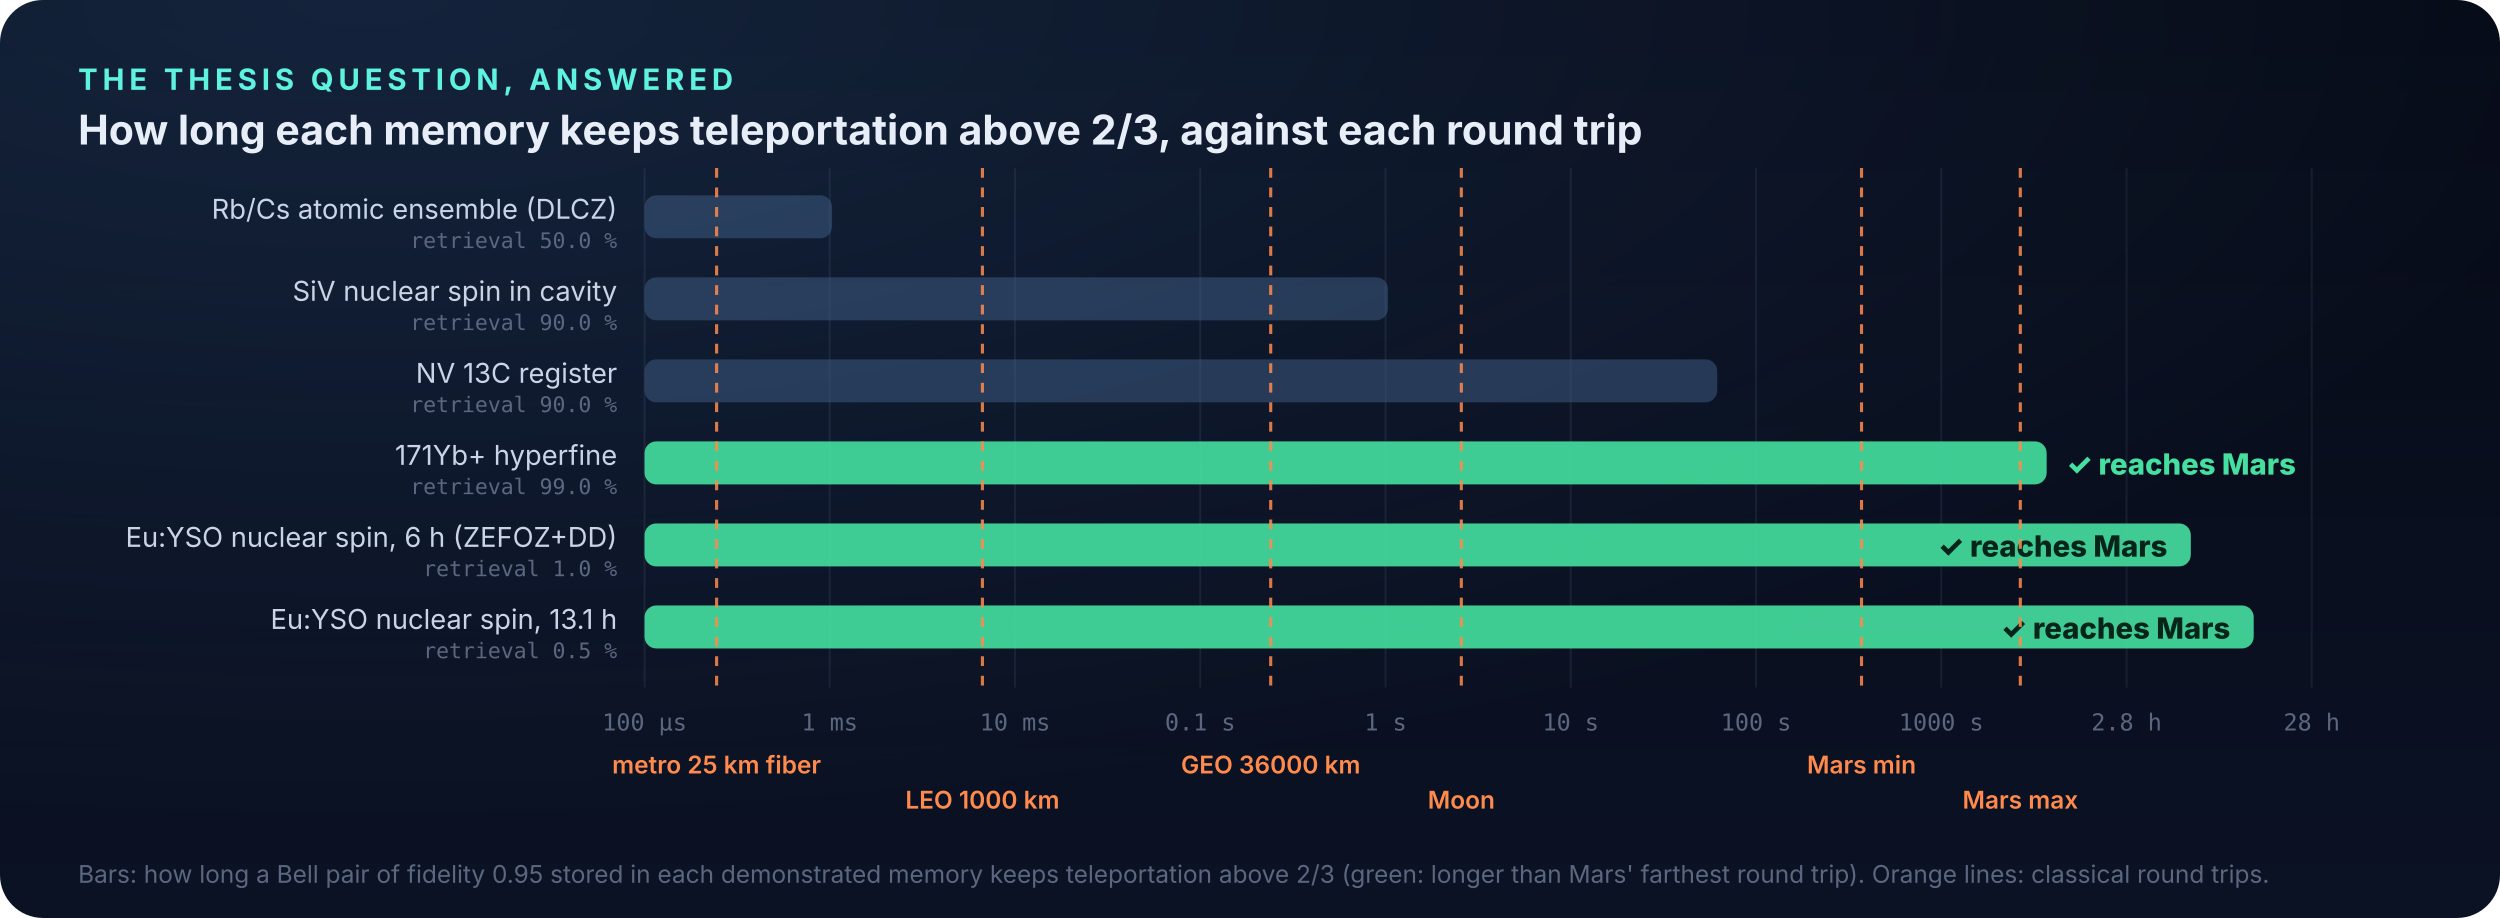
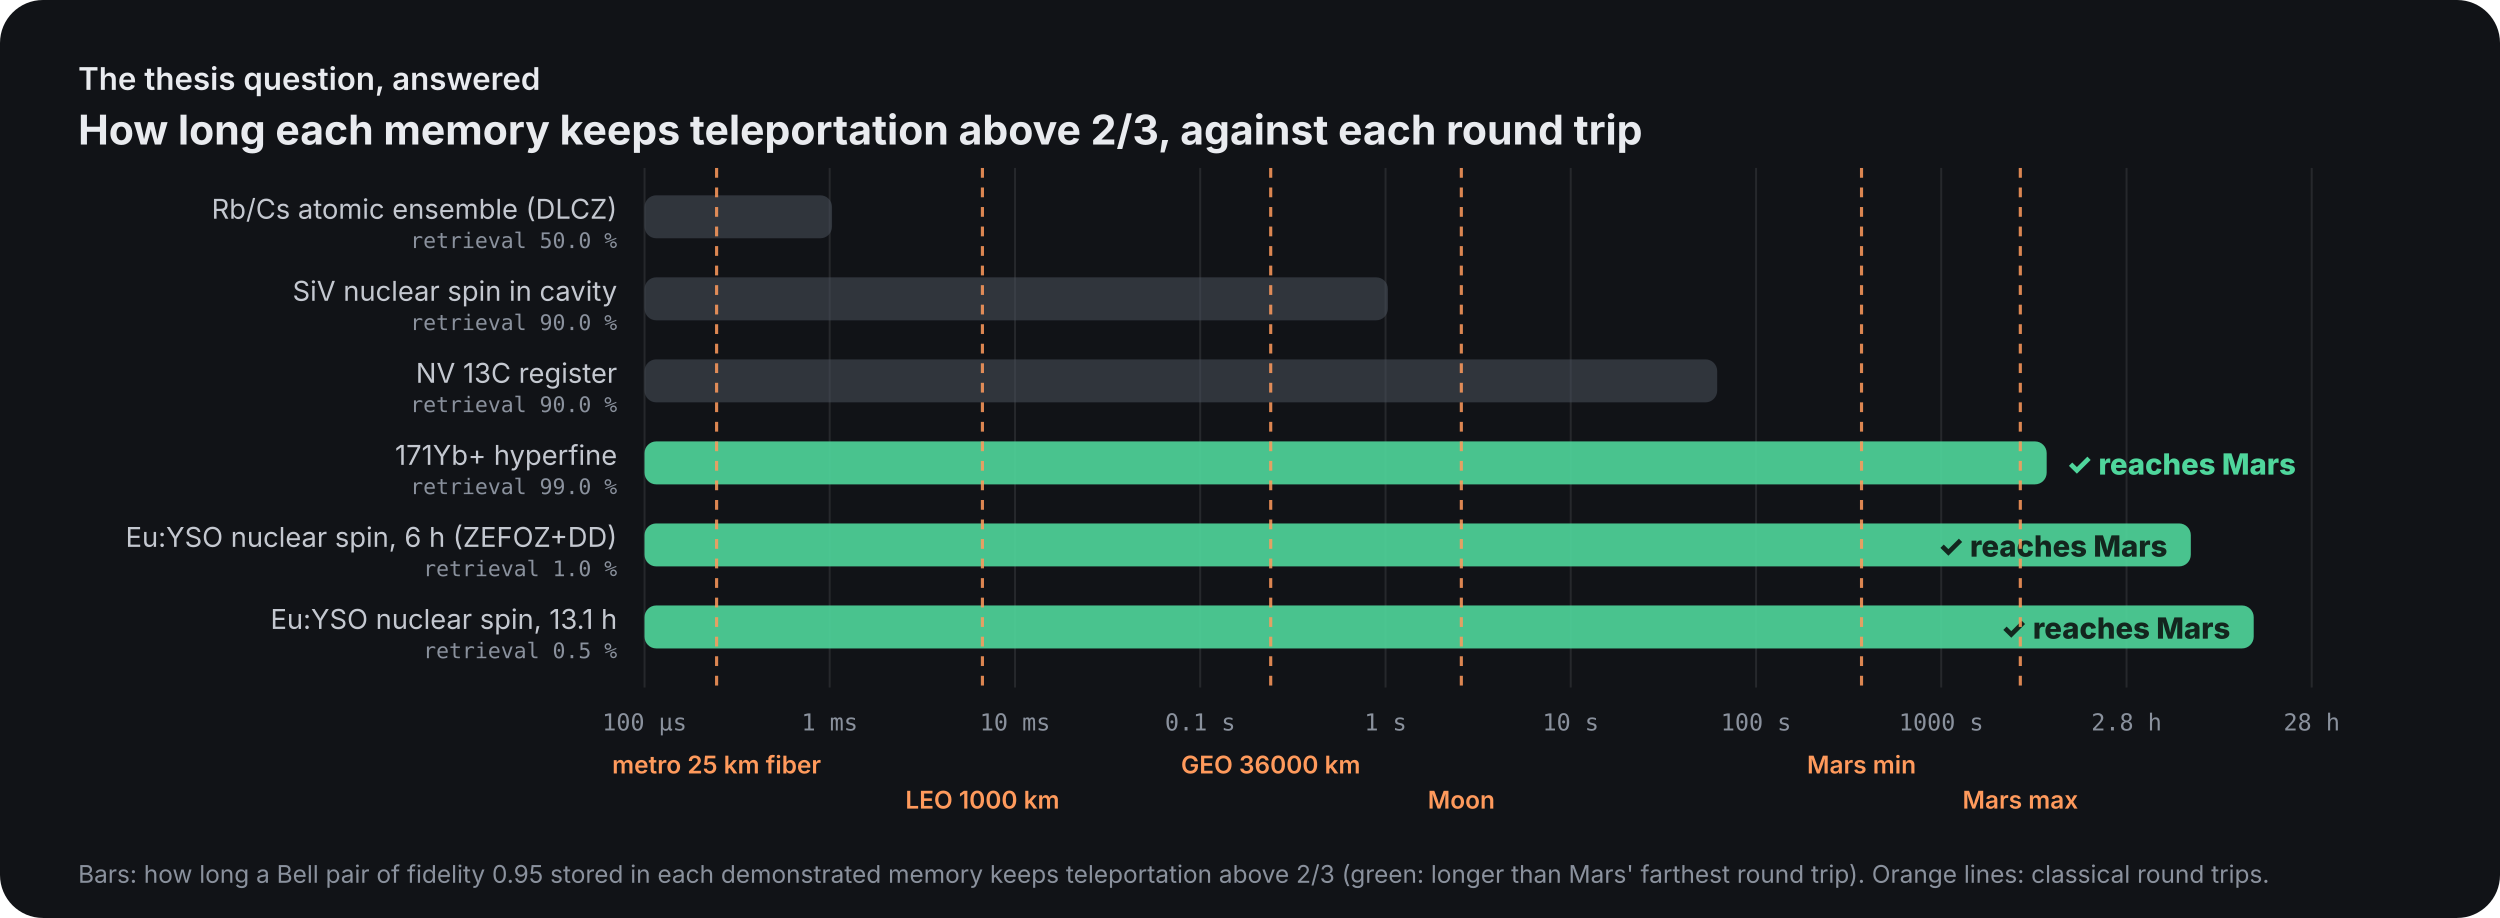
<svg xmlns="http://www.w3.org/2000/svg" viewBox="0 0 1280 470" width="1280" height="470" role="img" aria-label="Memory useful time versus classical round trip, computed by qll.network.memory_decoherence">
  <defs>
    <linearGradient id="bg" x1="0" y1="0" x2="0" y2="1">
-       <stop offset="0" stop-color="#060a16" />
-       <stop offset="1" stop-color="#0b1224" />
+       <stop offset="0" stop-color="#111317" />
+       <stop offset="1" stop-color="#111317" />
    </linearGradient>
    <radialGradient id="aur" cx="0.15" cy="0" r="0.9">
-       <stop offset="0" stop-color="#5ea8ff" stop-opacity=".16" />
-       <stop offset="1" stop-color="#5ea8ff" stop-opacity="0" />
+       <stop offset="0" stop-color="#111317" stop-opacity="0" />
+       <stop offset="1" stop-color="#111317" stop-opacity="0" />
    </radialGradient>
-     <linearGradient id="shine" x1="0" y1="0" x2="1" y2="1" gradientUnits="objectBoundingBox">
-       <stop offset="0" stop-color="#5ea8ff" stop-opacity=".0" />
-       <stop offset=".45" stop-color="#5ef2e0" stop-opacity=".9" />
-       <stop offset=".55" stop-color="#a78bfa" stop-opacity=".9" />
-       <stop offset="1" stop-color="#ff8a4c" stop-opacity="0" />
-       <animateTransform attributeName="gradientTransform" type="rotate" from="0 .5 .5" to="360 .5 .5" dur="6s" repeatCount="indefinite" />
+     <linearGradient id="shine" x1="0" y1="0" x2="1" y2="1">
+       <stop offset="0" stop-color="#e9ebef" stop-opacity=".12" />
+       <stop offset="1" stop-color="#e9ebef" stop-opacity=".12" />
    </linearGradient>
-     <filter id="glow" x="-50%" y="-50%" width="200%" height="200%">
-       <feGaussianBlur stdDeviation="3" result="b" />
+     <filter id="glow">
      <feMerge>
-         <feMergeNode in="b" />
        <feMergeNode in="SourceGraphic" />
      </feMerge>
    </filter>
  </defs>
  <rect width="1280" height="470" rx="22" fill="url(#bg)" />
  <rect width="1280" height="470" rx="22" fill="url(#aur)" />
-   <text x="40" y="46" font-family="Inter,Segoe UI,Helvetica,Arial,sans-serif" font-size="15" font-weight="700" letter-spacing="2.5" fill="#5ef2e0">THE THESIS QUESTION, ANSWERED</text>
-   <text x="40" y="74" font-family="Inter,Segoe UI,Helvetica,Arial,sans-serif" font-size="21" font-weight="700" fill="#e8eef8">How long each memory keeps teleportation above 2/3, against each round trip</text>
-   <line x1="330.0" y1="86" x2="330.0" y2="352" stroke="rgba(148,170,210,.10)" />
-   <line x1="424.8" y1="86" x2="424.8" y2="352" stroke="rgba(148,170,210,.10)" />
-   <line x1="519.7" y1="86" x2="519.7" y2="352" stroke="rgba(148,170,210,.10)" />
-   <line x1="614.5" y1="86" x2="614.5" y2="352" stroke="rgba(148,170,210,.10)" />
-   <line x1="709.4" y1="86" x2="709.4" y2="352" stroke="rgba(148,170,210,.10)" />
-   <line x1="804.2" y1="86" x2="804.2" y2="352" stroke="rgba(148,170,210,.10)" />
-   <line x1="899.1" y1="86" x2="899.1" y2="352" stroke="rgba(148,170,210,.10)" />
-   <line x1="993.9" y1="86" x2="993.9" y2="352" stroke="rgba(148,170,210,.10)" />
-   <line x1="1088.8" y1="86" x2="1088.8" y2="352" stroke="rgba(148,170,210,.10)" />
-   <line x1="1183.6" y1="86" x2="1183.6" y2="352" stroke="rgba(148,170,210,.10)" />
-   <text x="424.8" y="374" text-anchor="middle" font-family="JetBrains Mono,Menlo,Consolas,monospace" font-size="12" fill="#5b6780">1 ms</text>
-   <text x="709.4" y="374" text-anchor="middle" font-family="JetBrains Mono,Menlo,Consolas,monospace" font-size="12" fill="#5b6780">1 s</text>
-   <text x="804.2" y="374" text-anchor="middle" font-family="JetBrains Mono,Menlo,Consolas,monospace" font-size="12" fill="#5b6780">10 s</text>
-   <text x="899.1" y="374" text-anchor="middle" font-family="JetBrains Mono,Menlo,Consolas,monospace" font-size="12" fill="#5b6780">100 s</text>
-   <text x="993.9" y="374" text-anchor="middle" font-family="JetBrains Mono,Menlo,Consolas,monospace" font-size="12" fill="#5b6780">1000 s</text>
-   <text x="1088.8" y="374" text-anchor="middle" font-family="JetBrains Mono,Menlo,Consolas,monospace" font-size="12" fill="#5b6780">2.8 h</text>
-   <text x="1183.6" y="374" text-anchor="middle" font-family="JetBrains Mono,Menlo,Consolas,monospace" font-size="12" fill="#5b6780">28 h</text>
-   <text x="330.0" y="374" text-anchor="middle" font-family="JetBrains Mono,Menlo,Consolas,monospace" font-size="12" fill="#5b6780">100 µs</text>
-   <text x="519.7" y="374" text-anchor="middle" font-family="JetBrains Mono,Menlo,Consolas,monospace" font-size="12" fill="#5b6780">10 ms</text>
-   <text x="614.5" y="374" text-anchor="middle" font-family="JetBrains Mono,Menlo,Consolas,monospace" font-size="12" fill="#5b6780">0.1 s</text>
-   <text x="316" y="112" text-anchor="end" font-family="Inter,Segoe UI,Helvetica,Arial,sans-serif" font-size="14" fill="#c9d4e6">Rb/Cs atomic ensemble (DLCZ)</text>
-   <text x="316" y="127" text-anchor="end" font-family="JetBrains Mono,Menlo,Consolas,monospace" font-size="11" fill="#5b6780">retrieval 50.0 %</text>
-   <rect x="330" y="100" width="96.0" height="22" rx="6" fill="#3d5a80" fill-opacity="0.55">
+   <text x="40" y="46" font-family="Geist,Inter,Segoe UI,Helvetica,Arial,sans-serif" font-size="16" font-weight="600" fill="#e9ebef">The thesis question, answered</text>
+   <text x="40" y="74" font-family="Geist,Inter,Segoe UI,Helvetica,Arial,sans-serif" font-size="21" font-weight="700" fill="#e9ebef">How long each memory keeps teleportation above 2/3, against each round trip</text>
+   <line x1="330.0" y1="86" x2="330.0" y2="352" stroke="rgba(233,235,239,.10)" />
+   <line x1="424.8" y1="86" x2="424.8" y2="352" stroke="rgba(233,235,239,.10)" />
+   <line x1="519.7" y1="86" x2="519.7" y2="352" stroke="rgba(233,235,239,.10)" />
+   <line x1="614.5" y1="86" x2="614.5" y2="352" stroke="rgba(233,235,239,.10)" />
+   <line x1="709.4" y1="86" x2="709.4" y2="352" stroke="rgba(233,235,239,.10)" />
+   <line x1="804.2" y1="86" x2="804.2" y2="352" stroke="rgba(233,235,239,.10)" />
+   <line x1="899.1" y1="86" x2="899.1" y2="352" stroke="rgba(233,235,239,.10)" />
+   <line x1="993.9" y1="86" x2="993.9" y2="352" stroke="rgba(233,235,239,.10)" />
+   <line x1="1088.8" y1="86" x2="1088.8" y2="352" stroke="rgba(233,235,239,.10)" />
+   <line x1="1183.6" y1="86" x2="1183.6" y2="352" stroke="rgba(233,235,239,.10)" />
+   <text x="424.8" y="374" text-anchor="middle" font-family="Geist Mono,Menlo,Consolas,monospace" font-size="12" fill="#8a919d">1 ms</text>
+   <text x="709.4" y="374" text-anchor="middle" font-family="Geist Mono,Menlo,Consolas,monospace" font-size="12" fill="#8a919d">1 s</text>
+   <text x="804.2" y="374" text-anchor="middle" font-family="Geist Mono,Menlo,Consolas,monospace" font-size="12" fill="#8a919d">10 s</text>
+   <text x="899.1" y="374" text-anchor="middle" font-family="Geist Mono,Menlo,Consolas,monospace" font-size="12" fill="#8a919d">100 s</text>
+   <text x="993.9" y="374" text-anchor="middle" font-family="Geist Mono,Menlo,Consolas,monospace" font-size="12" fill="#8a919d">1000 s</text>
+   <text x="1088.8" y="374" text-anchor="middle" font-family="Geist Mono,Menlo,Consolas,monospace" font-size="12" fill="#8a919d">2.8 h</text>
+   <text x="1183.6" y="374" text-anchor="middle" font-family="Geist Mono,Menlo,Consolas,monospace" font-size="12" fill="#8a919d">28 h</text>
+   <text x="330.0" y="374" text-anchor="middle" font-family="Geist Mono,Menlo,Consolas,monospace" font-size="12" fill="#8a919d">100 µs</text>
+   <text x="519.7" y="374" text-anchor="middle" font-family="Geist Mono,Menlo,Consolas,monospace" font-size="12" fill="#8a919d">10 ms</text>
+   <text x="614.5" y="374" text-anchor="middle" font-family="Geist Mono,Menlo,Consolas,monospace" font-size="12" fill="#8a919d">0.1 s</text>
+   <text x="316" y="112" text-anchor="end" font-family="Geist,Inter,Segoe UI,Helvetica,Arial,sans-serif" font-size="14" fill="#c4c8d0">Rb/Cs atomic ensemble (DLCZ)</text>
+   <text x="316" y="127" text-anchor="end" font-family="Geist Mono,Menlo,Consolas,monospace" font-size="11" fill="#8a919d">retrieval 50.0 %</text>
+   <rect x="330" y="100" width="96.0" height="22" rx="6" fill="#4a505b" fill-opacity="0.55">
    <animate attributeName="width" values="0;0;96.0" keyTimes="0;0.214;1" dur="1.40s" fill="freeze" calcMode="spline" keySplines="0 0 1 1;.2 .8 .2 1" />
  </rect>
-   <text x="316" y="154" text-anchor="end" font-family="Inter,Segoe UI,Helvetica,Arial,sans-serif" font-size="14" fill="#c9d4e6">SiV nuclear spin in cavity</text>
-   <text x="316" y="169" text-anchor="end" font-family="JetBrains Mono,Menlo,Consolas,monospace" font-size="11" fill="#5b6780">retrieval 90.0 %</text>
-   <rect x="330" y="142" width="380.6" height="22" rx="6" fill="#3d5a80" fill-opacity="0.55">
+   <text x="316" y="154" text-anchor="end" font-family="Geist,Inter,Segoe UI,Helvetica,Arial,sans-serif" font-size="14" fill="#c4c8d0">SiV nuclear spin in cavity</text>
+   <text x="316" y="169" text-anchor="end" font-family="Geist Mono,Menlo,Consolas,monospace" font-size="11" fill="#8a919d">retrieval 90.0 %</text>
+   <rect x="330" y="142" width="380.6" height="22" rx="6" fill="#4a505b" fill-opacity="0.55">
    <animate attributeName="width" values="0;0;380.6" keyTimes="0;0.304;1" dur="1.58s" fill="freeze" calcMode="spline" keySplines="0 0 1 1;.2 .8 .2 1" />
  </rect>
-   <text x="316" y="196" text-anchor="end" font-family="Inter,Segoe UI,Helvetica,Arial,sans-serif" font-size="14" fill="#c9d4e6">NV 13C register</text>
-   <text x="316" y="211" text-anchor="end" font-family="JetBrains Mono,Menlo,Consolas,monospace" font-size="11" fill="#5b6780">retrieval 90.0 %</text>
-   <rect x="330" y="184" width="549.2" height="22" rx="6" fill="#3d5a80" fill-opacity="0.55">
+   <text x="316" y="196" text-anchor="end" font-family="Geist,Inter,Segoe UI,Helvetica,Arial,sans-serif" font-size="14" fill="#c4c8d0">NV 13C register</text>
+   <text x="316" y="211" text-anchor="end" font-family="Geist Mono,Menlo,Consolas,monospace" font-size="11" fill="#8a919d">retrieval 90.0 %</text>
+   <rect x="330" y="184" width="549.2" height="22" rx="6" fill="#4a505b" fill-opacity="0.55">
    <animate attributeName="width" values="0;0;549.2" keyTimes="0;0.375;1" dur="1.76s" fill="freeze" calcMode="spline" keySplines="0 0 1 1;.2 .8 .2 1" />
  </rect>
-   <text x="316" y="238" text-anchor="end" font-family="Inter,Segoe UI,Helvetica,Arial,sans-serif" font-size="14" fill="#c9d4e6">171Yb+ hyperfine</text>
-   <text x="316" y="253" text-anchor="end" font-family="JetBrains Mono,Menlo,Consolas,monospace" font-size="11" fill="#5b6780">retrieval 99.0 %</text>
-   <rect x="330" y="226" width="717.9" height="22" rx="6" fill="#45e0a0" fill-opacity="0.9">
+   <text x="316" y="238" text-anchor="end" font-family="Geist,Inter,Segoe UI,Helvetica,Arial,sans-serif" font-size="14" fill="#c4c8d0">171Yb+ hyperfine</text>
+   <text x="316" y="253" text-anchor="end" font-family="Geist Mono,Menlo,Consolas,monospace" font-size="11" fill="#8a919d">retrieval 99.0 %</text>
+   <rect x="330" y="226" width="717.9" height="22" rx="6" fill="#4fd69c" fill-opacity="0.9">
    <animate attributeName="width" values="0;0;717.9" keyTimes="0;0.433;1" dur="1.94s" fill="freeze" calcMode="spline" keySplines="0 0 1 1;.2 .8 .2 1" />
  </rect>
-   <text x="1057.9" y="243" text-anchor="start" font-family="Inter,Segoe UI,Helvetica,Arial,sans-serif" font-size="15" font-weight="800" fill="#45e0a0">✓ reaches Mars<animate attributeName="opacity" values="0;0;1" keyTimes="0;0.829;1" dur="2.34s" fill="freeze" />
+   <text x="1057.9" y="243" text-anchor="start" font-family="Geist,Inter,Segoe UI,Helvetica,Arial,sans-serif" font-size="15" font-weight="800" fill="#4fd69c">✓ reaches Mars<animate attributeName="opacity" values="0;0;1" keyTimes="0;0.829;1" dur="2.34s" fill="freeze" />
  </text>
-   <text x="316" y="280" text-anchor="end" font-family="Inter,Segoe UI,Helvetica,Arial,sans-serif" font-size="14" fill="#c9d4e6">Eu:YSO nuclear spin, 6 h (ZEFOZ+DD)</text>
-   <text x="316" y="295" text-anchor="end" font-family="JetBrains Mono,Menlo,Consolas,monospace" font-size="11" fill="#5b6780">retrieval 1.0 %</text>
-   <rect x="330" y="268" width="791.7" height="22" rx="6" fill="#45e0a0" fill-opacity="0.9">
+   <text x="316" y="280" text-anchor="end" font-family="Geist,Inter,Segoe UI,Helvetica,Arial,sans-serif" font-size="14" fill="#c4c8d0">Eu:YSO nuclear spin, 6 h (ZEFOZ+DD)</text>
+   <text x="316" y="295" text-anchor="end" font-family="Geist Mono,Menlo,Consolas,monospace" font-size="11" fill="#8a919d">retrieval 1.0 %</text>
+   <rect x="330" y="268" width="791.7" height="22" rx="6" fill="#4fd69c" fill-opacity="0.9">
    <animate attributeName="width" values="0;0;791.7" keyTimes="0;0.481;1" dur="2.12s" fill="freeze" calcMode="spline" keySplines="0 0 1 1;.2 .8 .2 1" />
  </rect>
-   <text x="1109.7" y="285" text-anchor="end" font-family="Inter,Segoe UI,Helvetica,Arial,sans-serif" font-size="15" font-weight="800" fill="#06241a">✓ reaches Mars<animate attributeName="opacity" values="0;0;1" keyTimes="0;0.841;1" dur="2.52s" fill="freeze" />
+   <text x="1109.7" y="285" text-anchor="end" font-family="Geist,Inter,Segoe UI,Helvetica,Arial,sans-serif" font-size="15" font-weight="800" fill="#13261e">✓ reaches Mars<animate attributeName="opacity" values="0;0;1" keyTimes="0;0.841;1" dur="2.52s" fill="freeze" />
  </text>
-   <text x="316" y="322" text-anchor="end" font-family="Inter,Segoe UI,Helvetica,Arial,sans-serif" font-size="14" fill="#c9d4e6">Eu:YSO nuclear spin, 13.1 h</text>
-   <text x="316" y="337" text-anchor="end" font-family="JetBrains Mono,Menlo,Consolas,monospace" font-size="11" fill="#5b6780">retrieval 0.5 %</text>
-   <rect x="330" y="310" width="823.9" height="22" rx="6" fill="#45e0a0" fill-opacity="0.9">
+   <text x="316" y="322" text-anchor="end" font-family="Geist,Inter,Segoe UI,Helvetica,Arial,sans-serif" font-size="14" fill="#c4c8d0">Eu:YSO nuclear spin, 13.1 h</text>
+   <text x="316" y="337" text-anchor="end" font-family="Geist Mono,Menlo,Consolas,monospace" font-size="11" fill="#8a919d">retrieval 0.5 %</text>
+   <rect x="330" y="310" width="823.9" height="22" rx="6" fill="#4fd69c" fill-opacity="0.9">
    <animate attributeName="width" values="0;0;823.9" keyTimes="0;0.522;1" dur="2.30s" fill="freeze" calcMode="spline" keySplines="0 0 1 1;.2 .8 .2 1" />
  </rect>
-   <text x="1141.9" y="327" text-anchor="end" font-family="Inter,Segoe UI,Helvetica,Arial,sans-serif" font-size="15" font-weight="800" fill="#06241a">✓ reaches Mars<animate attributeName="opacity" values="0;0;1" keyTimes="0;0.852;1" dur="2.70s" fill="freeze" />
+   <text x="1141.9" y="327" text-anchor="end" font-family="Geist,Inter,Segoe UI,Helvetica,Arial,sans-serif" font-size="15" font-weight="800" fill="#13261e">✓ reaches Mars<animate attributeName="opacity" values="0;0;1" keyTimes="0;0.852;1" dur="2.70s" fill="freeze" />
  </text>
-   <line x1="366.9" y1="86" x2="366.9" y2="352" stroke="#ff8a4c" stroke-width="1.6" stroke-dasharray="5 5" opacity=".85">
+   <line x1="366.9" y1="86" x2="366.9" y2="352" stroke="#ff9a5c" stroke-width="1.6" stroke-dasharray="5 5" opacity=".85">
    <animate attributeName="stroke-dashoffset" from="0" to="-20" dur="1s" repeatCount="indefinite" />
  </line>
-   <line x1="503.0" y1="86" x2="503.0" y2="352" stroke="#ff8a4c" stroke-width="1.6" stroke-dasharray="5 5" opacity=".85">
+   <line x1="503.0" y1="86" x2="503.0" y2="352" stroke="#ff9a5c" stroke-width="1.6" stroke-dasharray="5 5" opacity=".85">
    <animate attributeName="stroke-dashoffset" from="0" to="-20" dur="1s" repeatCount="indefinite" />
  </line>
-   <line x1="650.6" y1="86" x2="650.6" y2="352" stroke="#ff8a4c" stroke-width="1.6" stroke-dasharray="5 5" opacity=".85">
+   <line x1="650.6" y1="86" x2="650.6" y2="352" stroke="#ff9a5c" stroke-width="1.6" stroke-dasharray="5 5" opacity=".85">
    <animate attributeName="stroke-dashoffset" from="0" to="-20" dur="1s" repeatCount="indefinite" />
  </line>
-   <line x1="748.2" y1="86" x2="748.2" y2="352" stroke="#ff8a4c" stroke-width="1.6" stroke-dasharray="5 5" opacity=".85">
+   <line x1="748.2" y1="86" x2="748.2" y2="352" stroke="#ff9a5c" stroke-width="1.6" stroke-dasharray="5 5" opacity=".85">
    <animate attributeName="stroke-dashoffset" from="0" to="-20" dur="1s" repeatCount="indefinite" />
  </line>
-   <line x1="953.1" y1="86" x2="953.1" y2="352" stroke="#ff8a4c" stroke-width="1.6" stroke-dasharray="5 5" opacity=".85">
+   <line x1="953.1" y1="86" x2="953.1" y2="352" stroke="#ff9a5c" stroke-width="1.6" stroke-dasharray="5 5" opacity=".85">
    <animate attributeName="stroke-dashoffset" from="0" to="-20" dur="1s" repeatCount="indefinite" />
  </line>
-   <line x1="1034.4" y1="86" x2="1034.4" y2="352" stroke="#ff8a4c" stroke-width="1.6" stroke-dasharray="5 5" opacity=".85">
+   <line x1="1034.4" y1="86" x2="1034.4" y2="352" stroke="#ff9a5c" stroke-width="1.6" stroke-dasharray="5 5" opacity=".85">
    <animate attributeName="stroke-dashoffset" from="0" to="-20" dur="1s" repeatCount="indefinite" />
  </line>
-   <text x="366.9" y="396" text-anchor="middle" font-family="Inter,Segoe UI,Helvetica,Arial,sans-serif" font-size="12.5" font-weight="600" fill="#ff8a4c">metro 25 km fiber</text>
-   <text x="503.0" y="414" text-anchor="middle" font-family="Inter,Segoe UI,Helvetica,Arial,sans-serif" font-size="12.5" font-weight="600" fill="#ff8a4c">LEO 1000 km</text>
-   <text x="650.6" y="396" text-anchor="middle" font-family="Inter,Segoe UI,Helvetica,Arial,sans-serif" font-size="12.5" font-weight="600" fill="#ff8a4c">GEO 36000 km</text>
-   <text x="748.2" y="414" text-anchor="middle" font-family="Inter,Segoe UI,Helvetica,Arial,sans-serif" font-size="12.5" font-weight="600" fill="#ff8a4c">Moon</text>
-   <text x="953.1" y="396" text-anchor="middle" font-family="Inter,Segoe UI,Helvetica,Arial,sans-serif" font-size="12.5" font-weight="600" fill="#ff8a4c">Mars min</text>
-   <text x="1034.4" y="414" text-anchor="middle" font-family="Inter,Segoe UI,Helvetica,Arial,sans-serif" font-size="12.5" font-weight="600" fill="#ff8a4c">Mars max</text>
-   <text x="40" y="452" font-family="Inter,Segoe UI,Helvetica,Arial,sans-serif" font-size="12.5" fill="#5b6780">Bars: how long a Bell pair of fidelity 0.95 stored in each demonstrated memory keeps teleportation above 2/3 (green: longer than Mars' farthest round trip). Orange lines: classical round trips.</text>
+   <text x="366.9" y="396" text-anchor="middle" font-family="Geist,Inter,Segoe UI,Helvetica,Arial,sans-serif" font-size="12.5" font-weight="600" fill="#ff9a5c">metro 25 km fiber</text>
+   <text x="503.0" y="414" text-anchor="middle" font-family="Geist,Inter,Segoe UI,Helvetica,Arial,sans-serif" font-size="12.5" font-weight="600" fill="#ff9a5c">LEO 1000 km</text>
+   <text x="650.6" y="396" text-anchor="middle" font-family="Geist,Inter,Segoe UI,Helvetica,Arial,sans-serif" font-size="12.5" font-weight="600" fill="#ff9a5c">GEO 36000 km</text>
+   <text x="748.2" y="414" text-anchor="middle" font-family="Geist,Inter,Segoe UI,Helvetica,Arial,sans-serif" font-size="12.5" font-weight="600" fill="#ff9a5c">Moon</text>
+   <text x="953.1" y="396" text-anchor="middle" font-family="Geist,Inter,Segoe UI,Helvetica,Arial,sans-serif" font-size="12.5" font-weight="600" fill="#ff9a5c">Mars min</text>
+   <text x="1034.4" y="414" text-anchor="middle" font-family="Geist,Inter,Segoe UI,Helvetica,Arial,sans-serif" font-size="12.5" font-weight="600" fill="#ff9a5c">Mars max</text>
+   <text x="40" y="452" font-family="Geist,Inter,Segoe UI,Helvetica,Arial,sans-serif" font-size="12.5" fill="#8a919d">Bars: how long a Bell pair of fidelity 0.95 stored in each demonstrated memory keeps teleportation above 2/3 (green: longer than Mars' farthest round trip). Orange lines: classical round trips.</text>
</svg>
